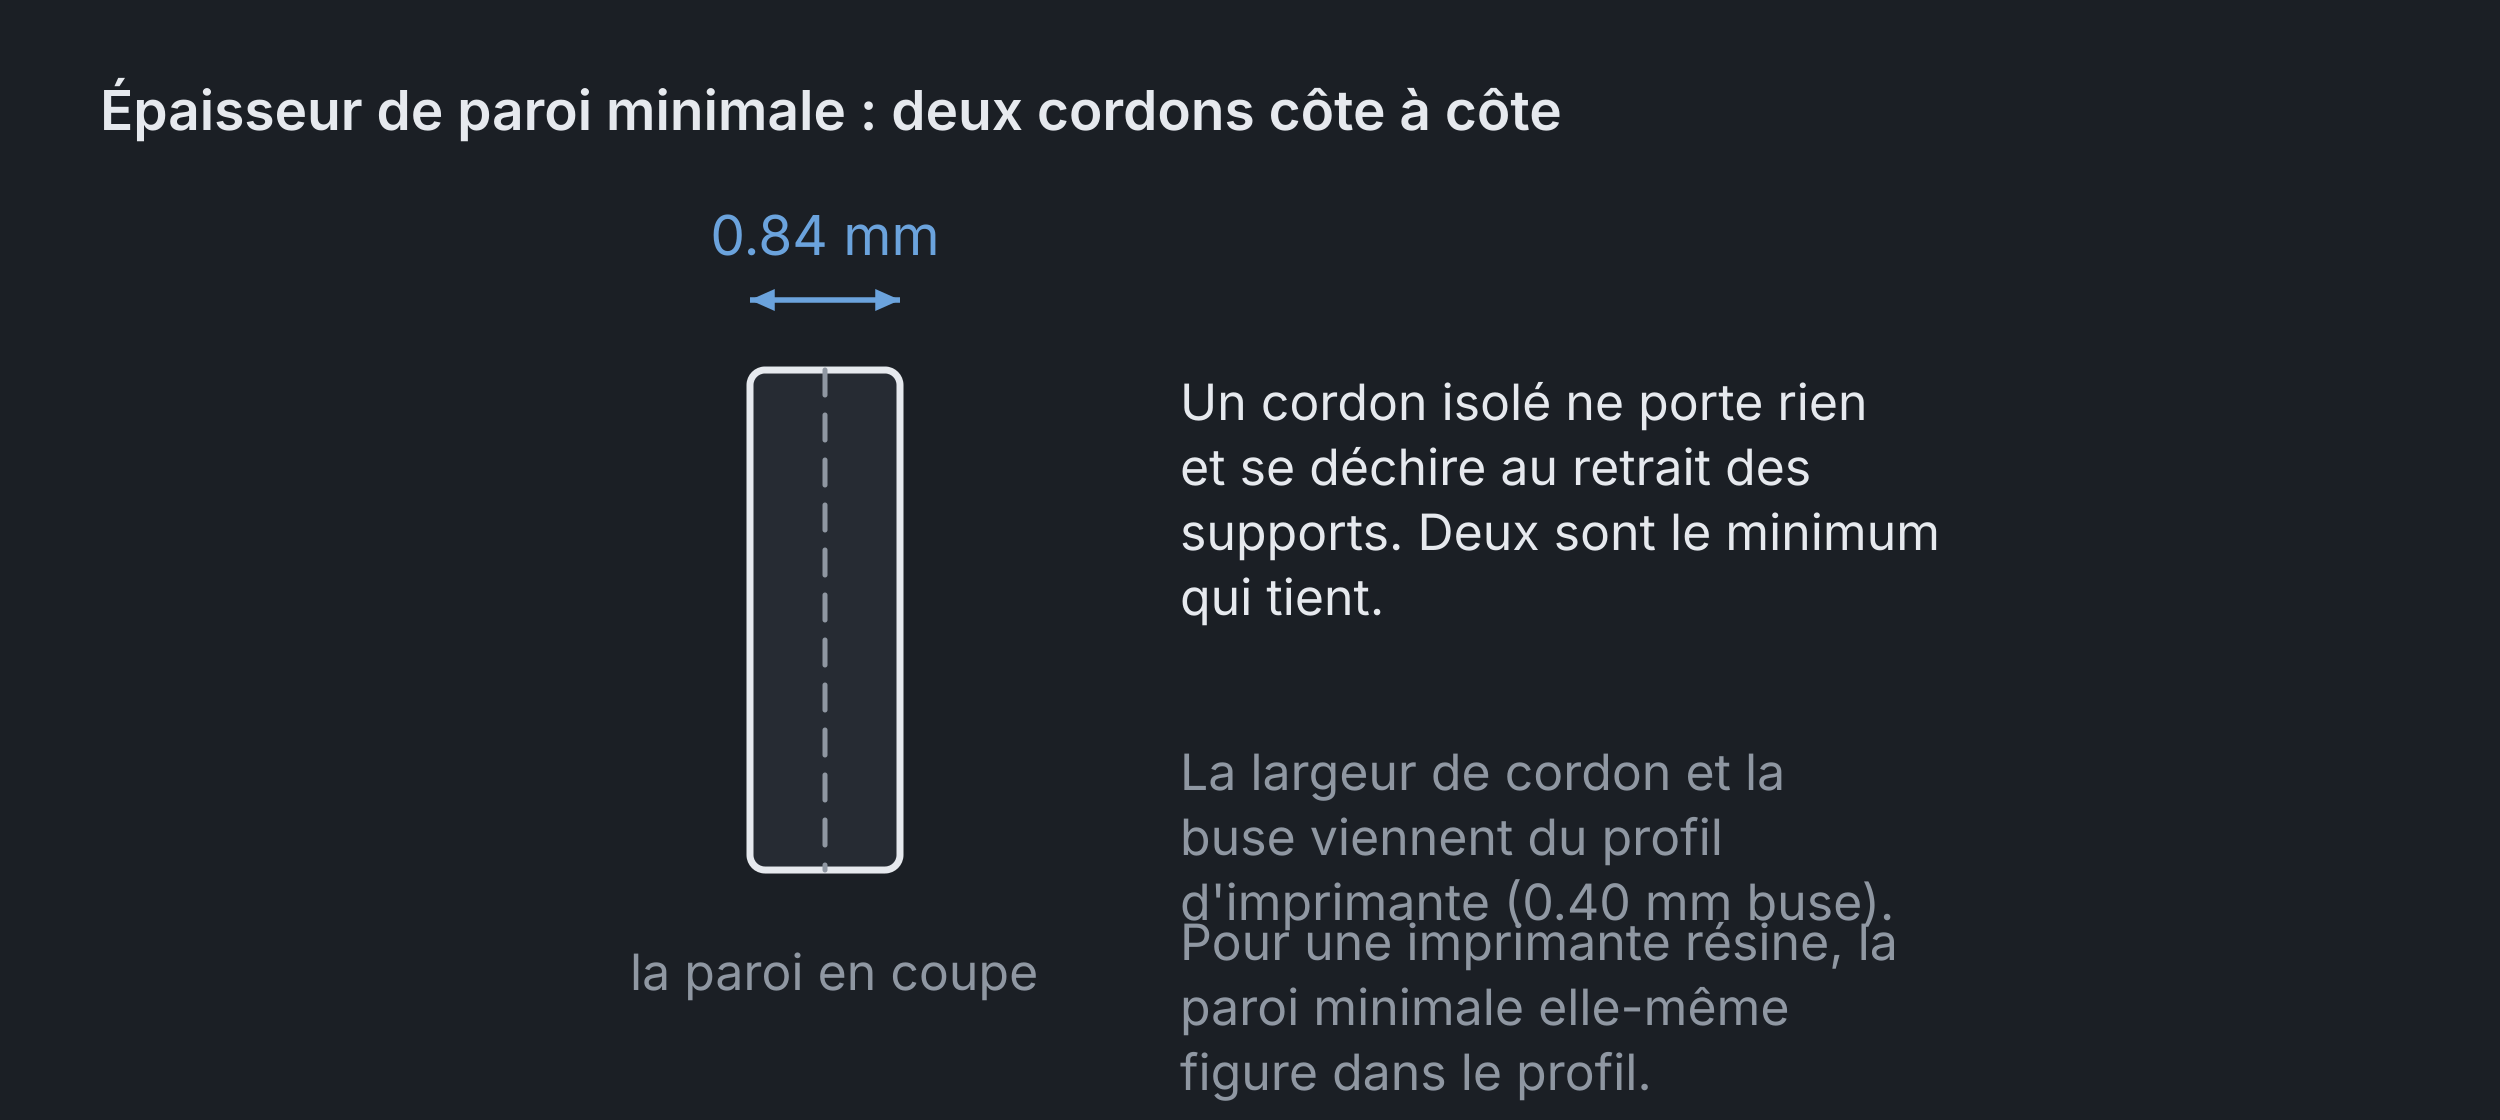
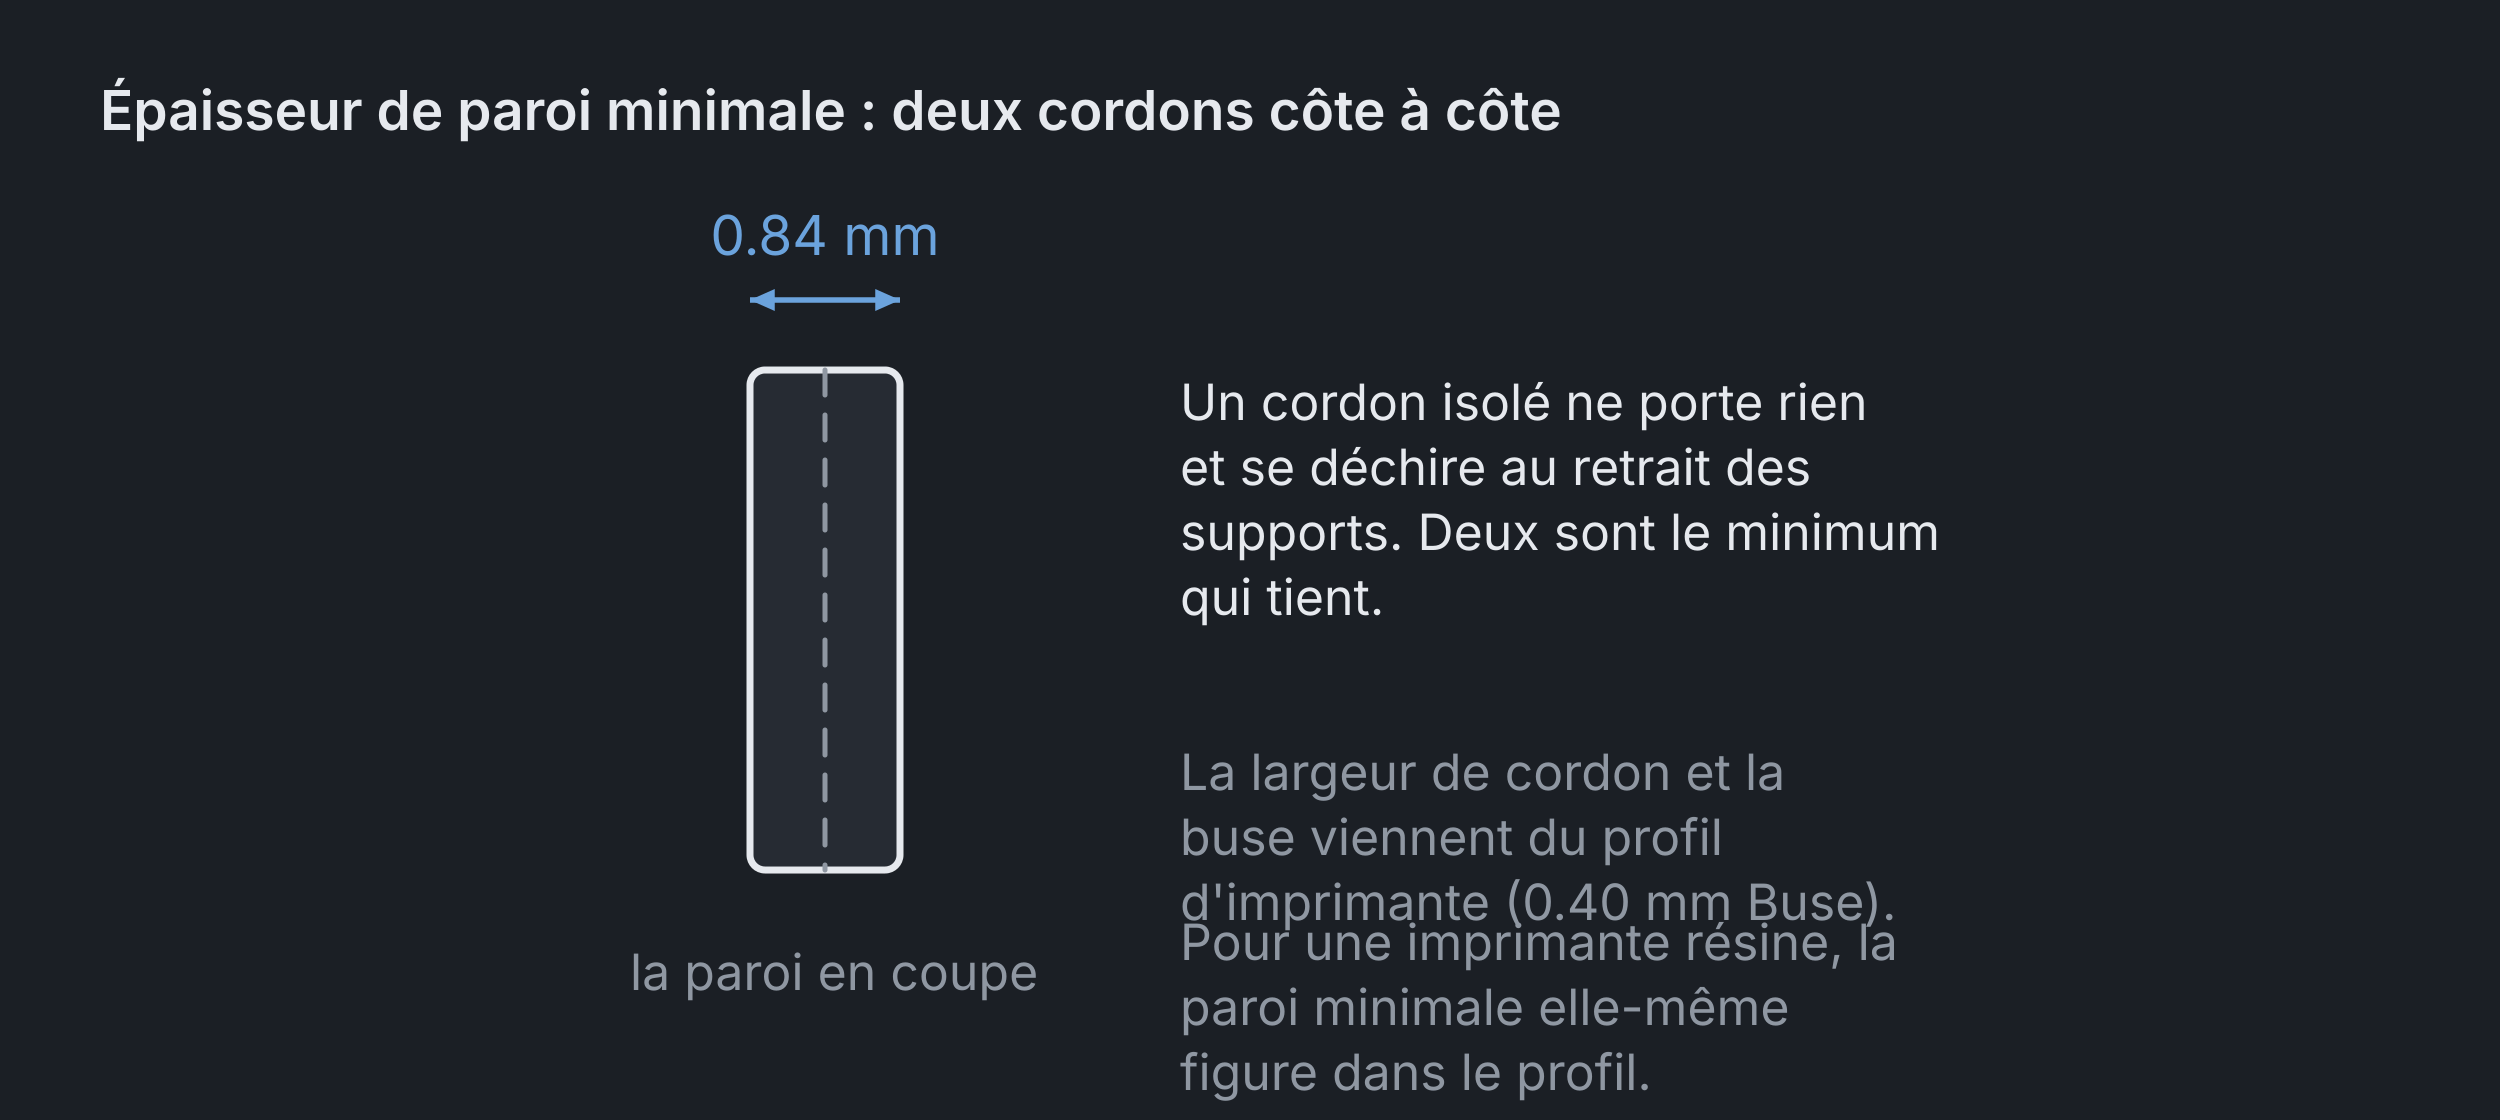
<svg xmlns="http://www.w3.org/2000/svg" viewBox="0 0 500 224" width="500" height="224">
  <defs>
    <marker id="arrow6ba3dd" viewBox="0 0 10 10" refX="9" refY="5" markerWidth="5" markerHeight="5" orient="auto-start-reverse">
      <path d="M 0 1 L 9 5 L 0 9 z" fill="#6ba3dd" />
    </marker>
  </defs>
  <rect x="0" y="0" width="500" height="224" fill="#1b1f25" />
  <text x="20" y="26" fill="#e6e9ee" font-size="11" font-family="system-ui, -apple-system, Segoe UI, sans-serif" text-anchor="start" font-weight="600">Épaisseur de paroi minimale : deux cordons côte à côte</text>
  <rect x="150" y="74" width="30" height="100" rx="3" fill="#262b33" stroke="#e6e9ee" stroke-width="1.4" />
  <line x1="165" y1="74" x2="165" y2="174" stroke="#8f97a2" stroke-width="1" stroke-dasharray="5 4" stroke-linecap="round" />
  <text x="126" y="198" fill="#8f97a2" font-size="10" font-family="system-ui, -apple-system, Segoe UI, sans-serif" text-anchor="start">la paroi en coupe</text>
  <line x1="150" y1="60" x2="180" y2="60" stroke="#6ba3dd" stroke-width="1.1" marker-start="url(#arrow6ba3dd)" marker-end="url(#arrow6ba3dd)" />
  <text x="165" y="51" fill="#6ba3dd" font-size="11" font-family="system-ui, -apple-system, Segoe UI, sans-serif" text-anchor="middle">0.84 mm</text>
  <text x="236" y="84" fill="#e6e9ee" font-size="10" font-family="system-ui, -apple-system, Segoe UI, sans-serif" text-anchor="start">Un cordon isolé ne porte rien</text>
  <text x="236" y="97" fill="#e6e9ee" font-size="10" font-family="system-ui, -apple-system, Segoe UI, sans-serif" text-anchor="start">et se déchire au retrait des</text>
  <text x="236" y="110" fill="#e6e9ee" font-size="10" font-family="system-ui, -apple-system, Segoe UI, sans-serif" text-anchor="start">supports. Deux sont le minimum</text>
  <text x="236" y="123" fill="#e6e9ee" font-size="10" font-family="system-ui, -apple-system, Segoe UI, sans-serif" text-anchor="start">qui tient.</text>
  <text x="236" y="158" fill="#8f97a2" font-size="10" font-family="system-ui, -apple-system, Segoe UI, sans-serif" text-anchor="start">La largeur de cordon et la</text>
  <text x="236" y="171" fill="#8f97a2" font-size="10" font-family="system-ui, -apple-system, Segoe UI, sans-serif" text-anchor="start">buse viennent du profil</text>
-   <text x="236" y="184" fill="#8f97a2" font-size="10" font-family="system-ui, -apple-system, Segoe UI, sans-serif" text-anchor="start">d'imprimante (0.40 mm buse).</text>
+   <text x="236" y="184" fill="#8f97a2" font-size="10" font-family="system-ui, -apple-system, Segoe UI, sans-serif" text-anchor="start">d'imprimante (0.40 mm Buse).</text>
  <text x="236" y="192" fill="#8f97a2" font-size="10" font-family="system-ui, -apple-system, Segoe UI, sans-serif" text-anchor="start">Pour une imprimante résine, la</text>
  <text x="236" y="205" fill="#8f97a2" font-size="10" font-family="system-ui, -apple-system, Segoe UI, sans-serif" text-anchor="start">paroi minimale elle-même</text>
  <text x="236" y="218" fill="#8f97a2" font-size="10" font-family="system-ui, -apple-system, Segoe UI, sans-serif" text-anchor="start">figure dans le profil.</text>
</svg>
